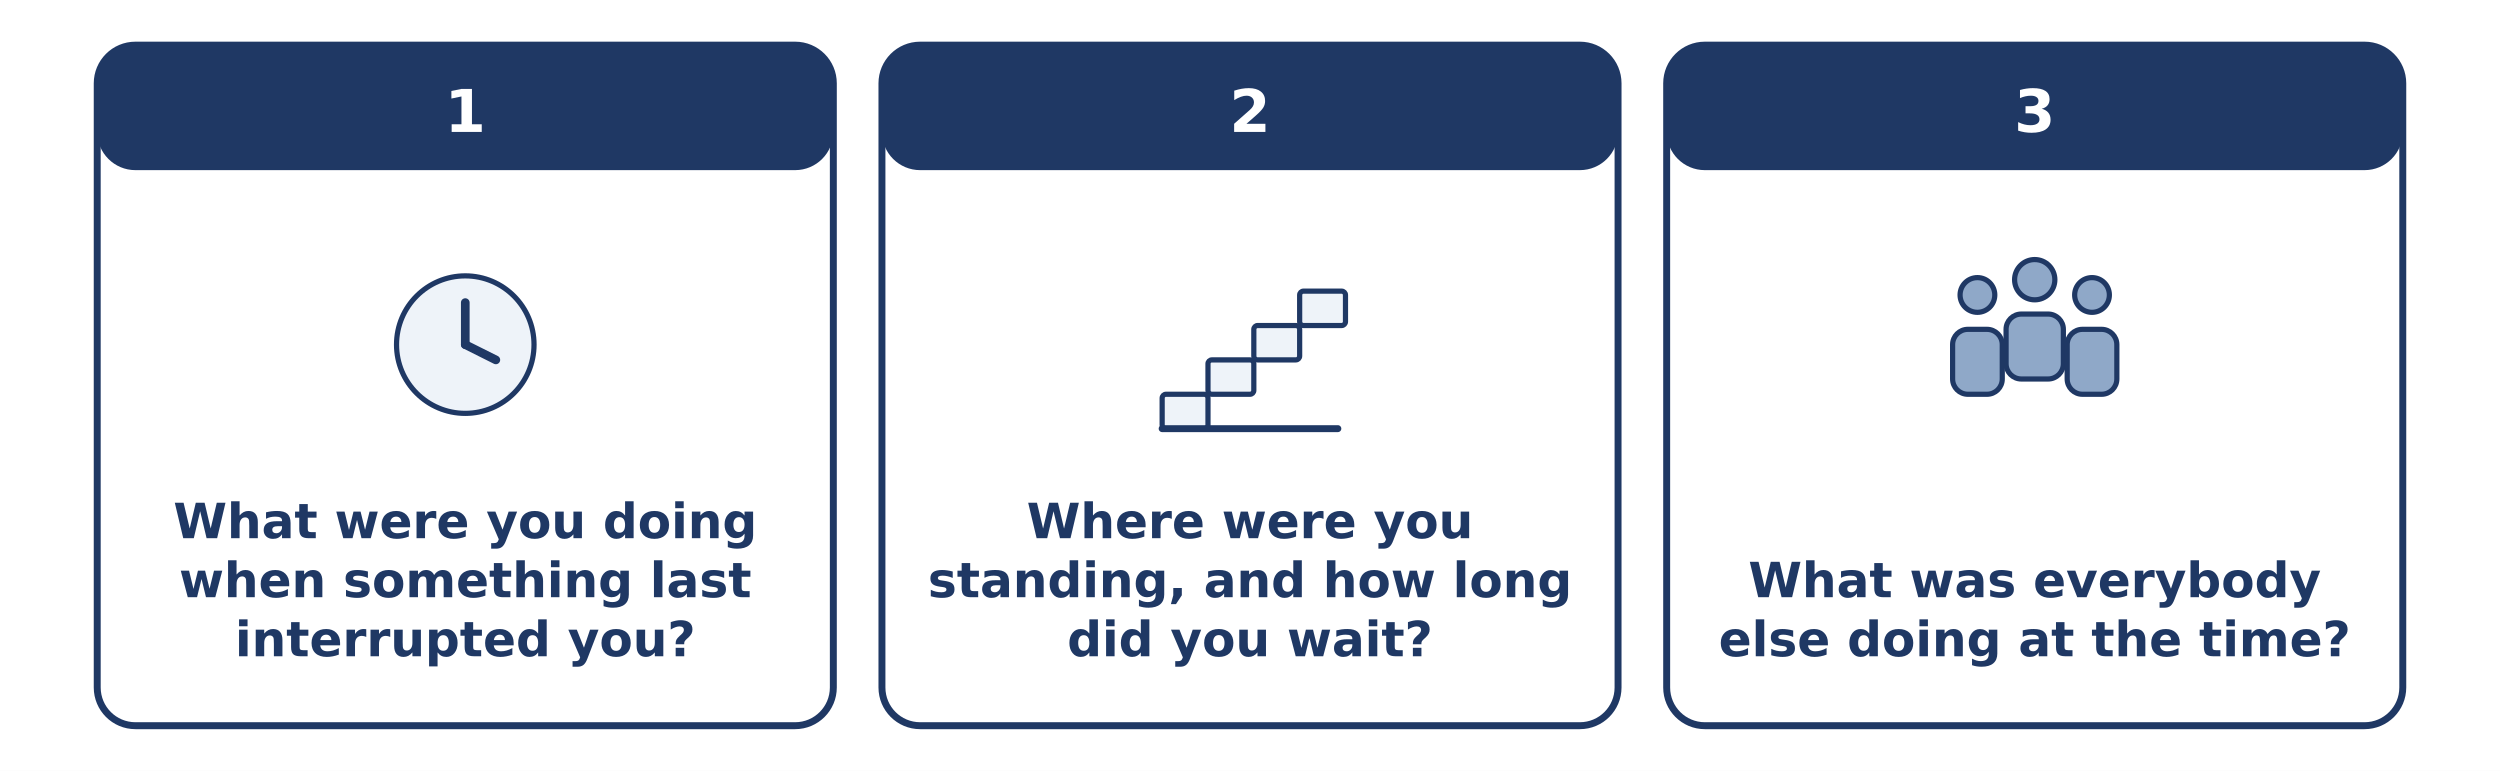
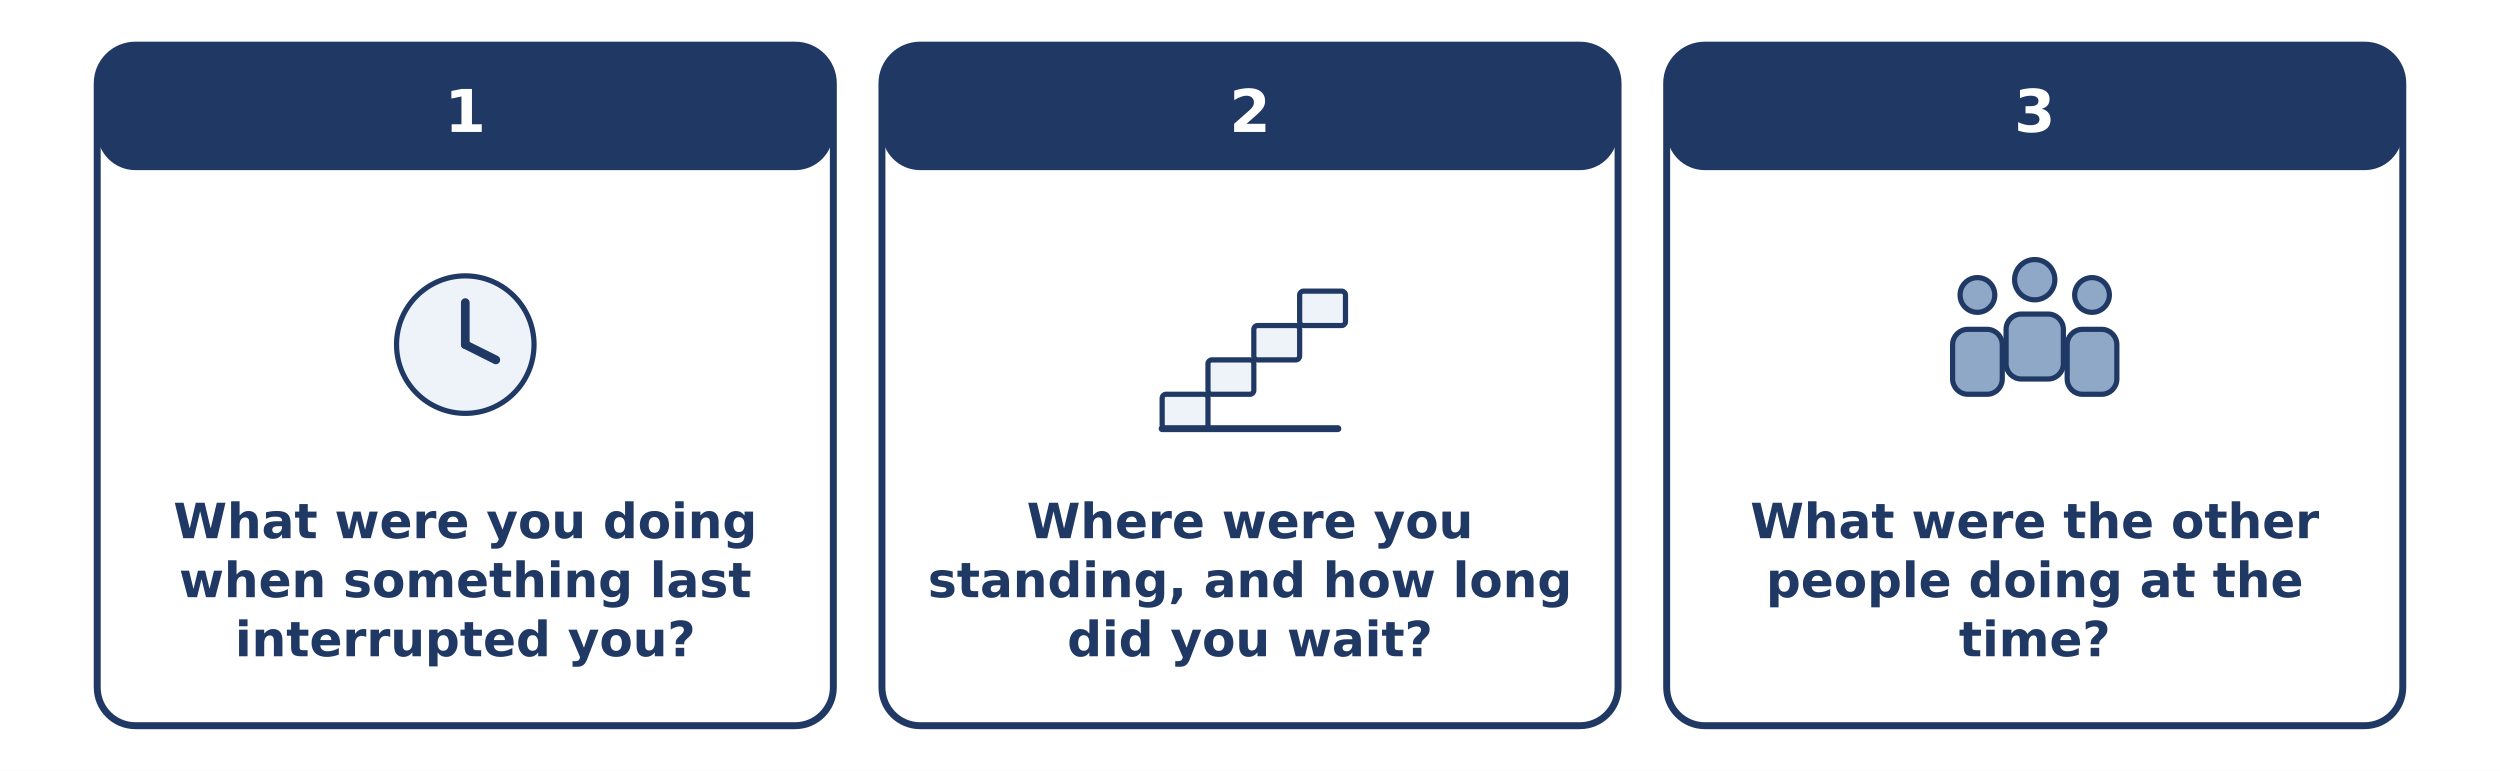
<svg xmlns="http://www.w3.org/2000/svg" width="1440" height="444" viewBox="0 0 1440 444">
  <rect width="1440" height="444" fill="#FFFFFF" />
  <rect x="56.0" y="26.0" width="424.0" height="392.0" rx="22" fill="#FFFFFF" stroke="#1F3864" stroke-width="4" />
  <rect x="56.0" y="26.0" width="424.0" height="72.0" rx="22" fill="#1F3864" stroke="#1F3864" stroke-width="0" />
  <text x="268.0" y="76.0" font-family="DejaVu Sans" font-size="34" font-weight="bold" fill="#FFFFFF" text-anchor="middle">1</text>
  <circle cx="268.0" cy="198.5" r="39.6" fill="#EEF3F9" stroke="#1F3864" stroke-width="3" />
  <line x1="268.0" y1="198.5" x2="268.0" y2="174.3" stroke="#1F3864" stroke-width="5" stroke-linecap="round" />
  <line x1="268.0" y1="198.5" x2="285.6" y2="207.3" stroke="#1F3864" stroke-width="5" stroke-linecap="round" />
  <text x="268.0" y="310.0" font-family="DejaVu Sans" font-size="28" font-weight="bold" fill="#1F3864" text-anchor="middle">What were you doing</text>
  <text x="268.0" y="344.0" font-family="DejaVu Sans" font-size="28" font-weight="bold" fill="#1F3864" text-anchor="middle">when something last</text>
  <text x="268.0" y="378.0" font-family="DejaVu Sans" font-size="28" font-weight="bold" fill="#1F3864" text-anchor="middle">interrupted you?</text>
  <rect x="508.0" y="26.0" width="424.0" height="392.0" rx="22" fill="#FFFFFF" stroke="#1F3864" stroke-width="4" />
  <rect x="508.0" y="26.0" width="424.0" height="72.0" rx="22" fill="#1F3864" stroke="#1F3864" stroke-width="0" />
  <text x="720.0" y="76.0" font-family="DejaVu Sans" font-size="34" font-weight="bold" fill="#FFFFFF" text-anchor="middle">2</text>
  <rect x="669.4" y="227.1" width="26.4" height="19.8" rx="2.2" fill="#EEF3F9" stroke="#1F3864" stroke-width="3" />
  <rect x="695.8" y="207.3" width="26.4" height="19.8" rx="2.2" fill="#EEF3F9" stroke="#1F3864" stroke-width="3" />
  <rect x="722.2" y="187.5" width="26.4" height="19.8" rx="2.2" fill="#EEF3F9" stroke="#1F3864" stroke-width="3" />
  <rect x="748.6" y="167.7" width="26.4" height="19.8" rx="2.2" fill="#EEF3F9" stroke="#1F3864" stroke-width="3" />
  <line x1="669.4" y1="246.9" x2="770.6" y2="246.9" stroke="#1F3864" stroke-width="4" stroke-linecap="round" />
  <text x="720.0" y="310.0" font-family="DejaVu Sans" font-size="28" font-weight="bold" fill="#1F3864" text-anchor="middle">Where were you</text>
  <text x="720.0" y="344.0" font-family="DejaVu Sans" font-size="28" font-weight="bold" fill="#1F3864" text-anchor="middle">standing, and how long</text>
  <text x="720.0" y="378.0" font-family="DejaVu Sans" font-size="28" font-weight="bold" fill="#1F3864" text-anchor="middle">did you wait?</text>
  <rect x="960.0" y="26.0" width="424.0" height="392.0" rx="22" fill="#FFFFFF" stroke="#1F3864" stroke-width="4" />
  <rect x="960.0" y="26.0" width="424.0" height="72.0" rx="22" fill="#1F3864" stroke="#1F3864" stroke-width="0" />
  <text x="1172.0" y="76.0" font-family="DejaVu Sans" font-size="34" font-weight="bold" fill="#FFFFFF" text-anchor="middle">3</text>
  <circle cx="1139.0" cy="169.9" r="10.0" fill="#8FA8C8" stroke="#1F3864" stroke-width="3" />
  <rect x="1124.7" y="189.7" width="28.6" height="37.4" rx="8.8" fill="#8FA8C8" stroke="#1F3864" stroke-width="3" />
  <circle cx="1172.0" cy="161.1" r="11.6" fill="#8FA8C8" stroke="#1F3864" stroke-width="3" />
  <rect x="1155.5" y="180.9" width="33.0" height="37.4" rx="8.8" fill="#8FA8C8" stroke="#1F3864" stroke-width="3" />
  <circle cx="1205.0" cy="169.9" r="10.0" fill="#8FA8C8" stroke="#1F3864" stroke-width="3" />
  <rect x="1190.7" y="189.7" width="28.6" height="37.4" rx="8.8" fill="#8FA8C8" stroke="#1F3864" stroke-width="3" />
-   <text x="1172.0" y="344.0" font-family="DejaVu Sans" font-size="28" font-weight="bold" fill="#1F3864" text-anchor="middle">What was everybody</text>
-   <text x="1172.0" y="378.0" font-family="DejaVu Sans" font-size="28" font-weight="bold" fill="#1F3864" text-anchor="middle">else doing at the time?</text>
+   <text x="1172.0" y="310.0" font-family="DejaVu Sans" font-size="28" font-weight="bold" fill="#1F3864" text-anchor="middle">What were the other</text>
+   <text x="1172.0" y="344.0" font-family="DejaVu Sans" font-size="28" font-weight="bold" fill="#1F3864" text-anchor="middle">people doing at the</text>
+   <text x="1172.0" y="378.0" font-family="DejaVu Sans" font-size="28" font-weight="bold" fill="#1F3864" text-anchor="middle">time?</text>
</svg>
